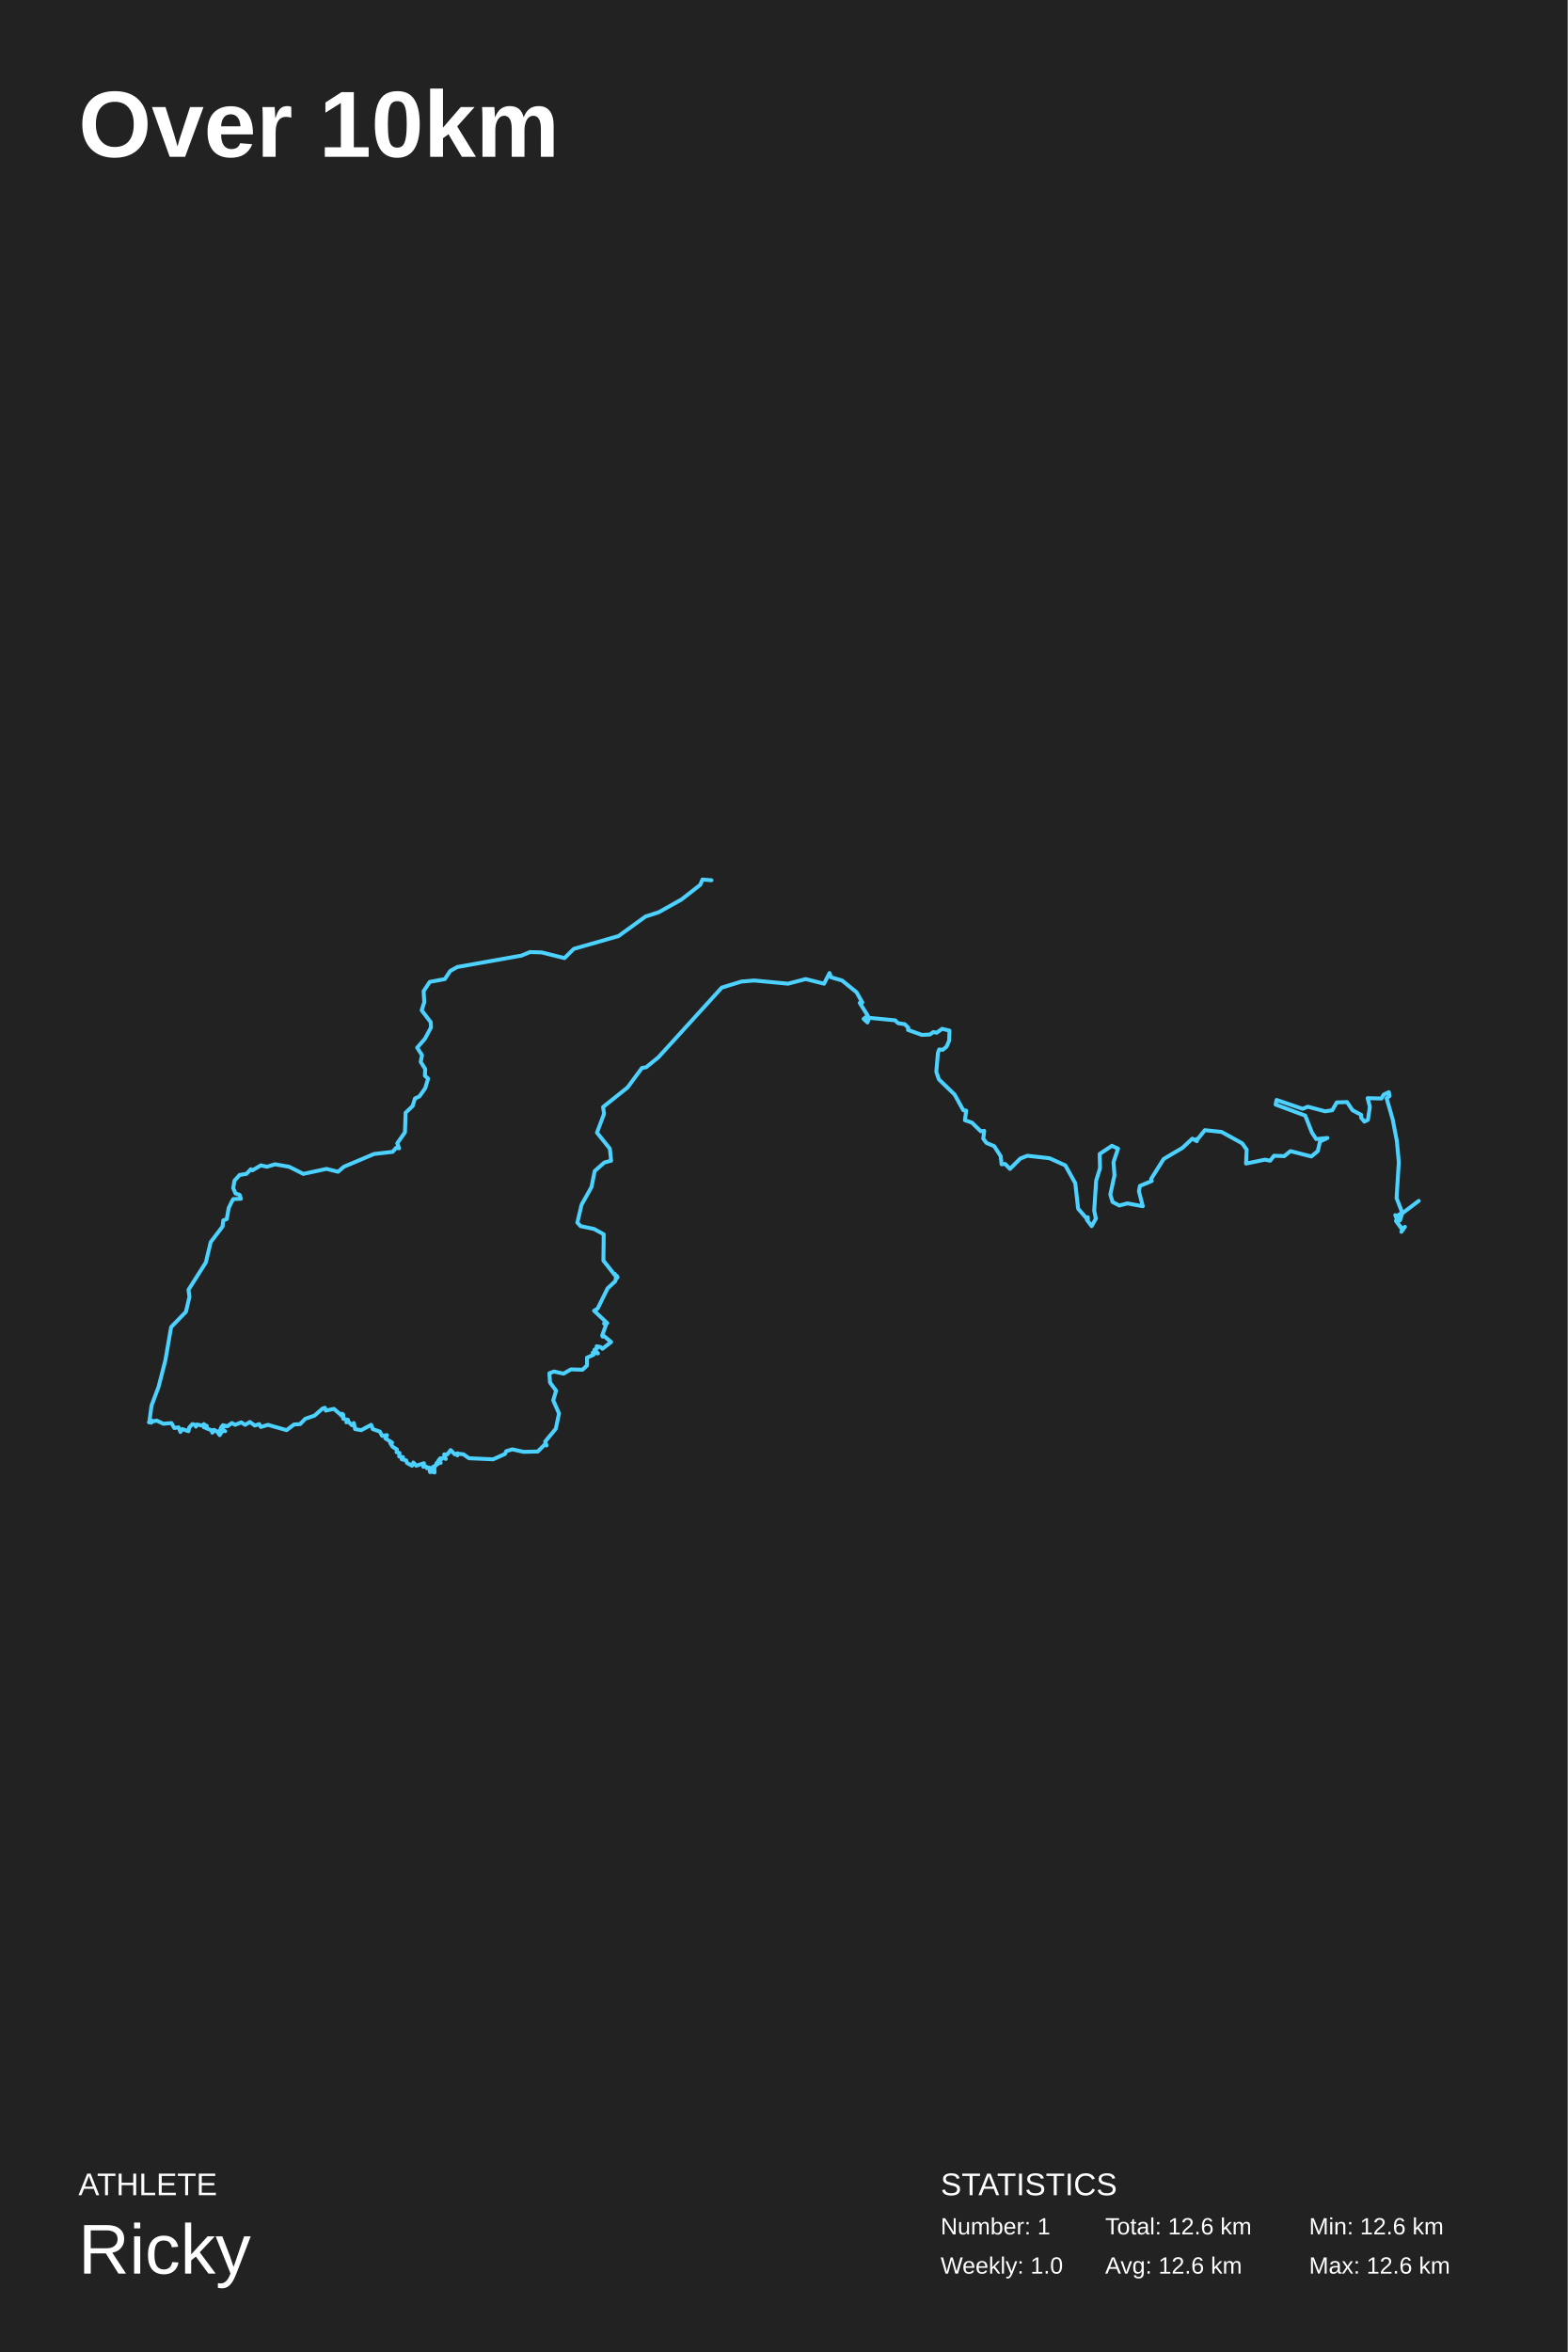
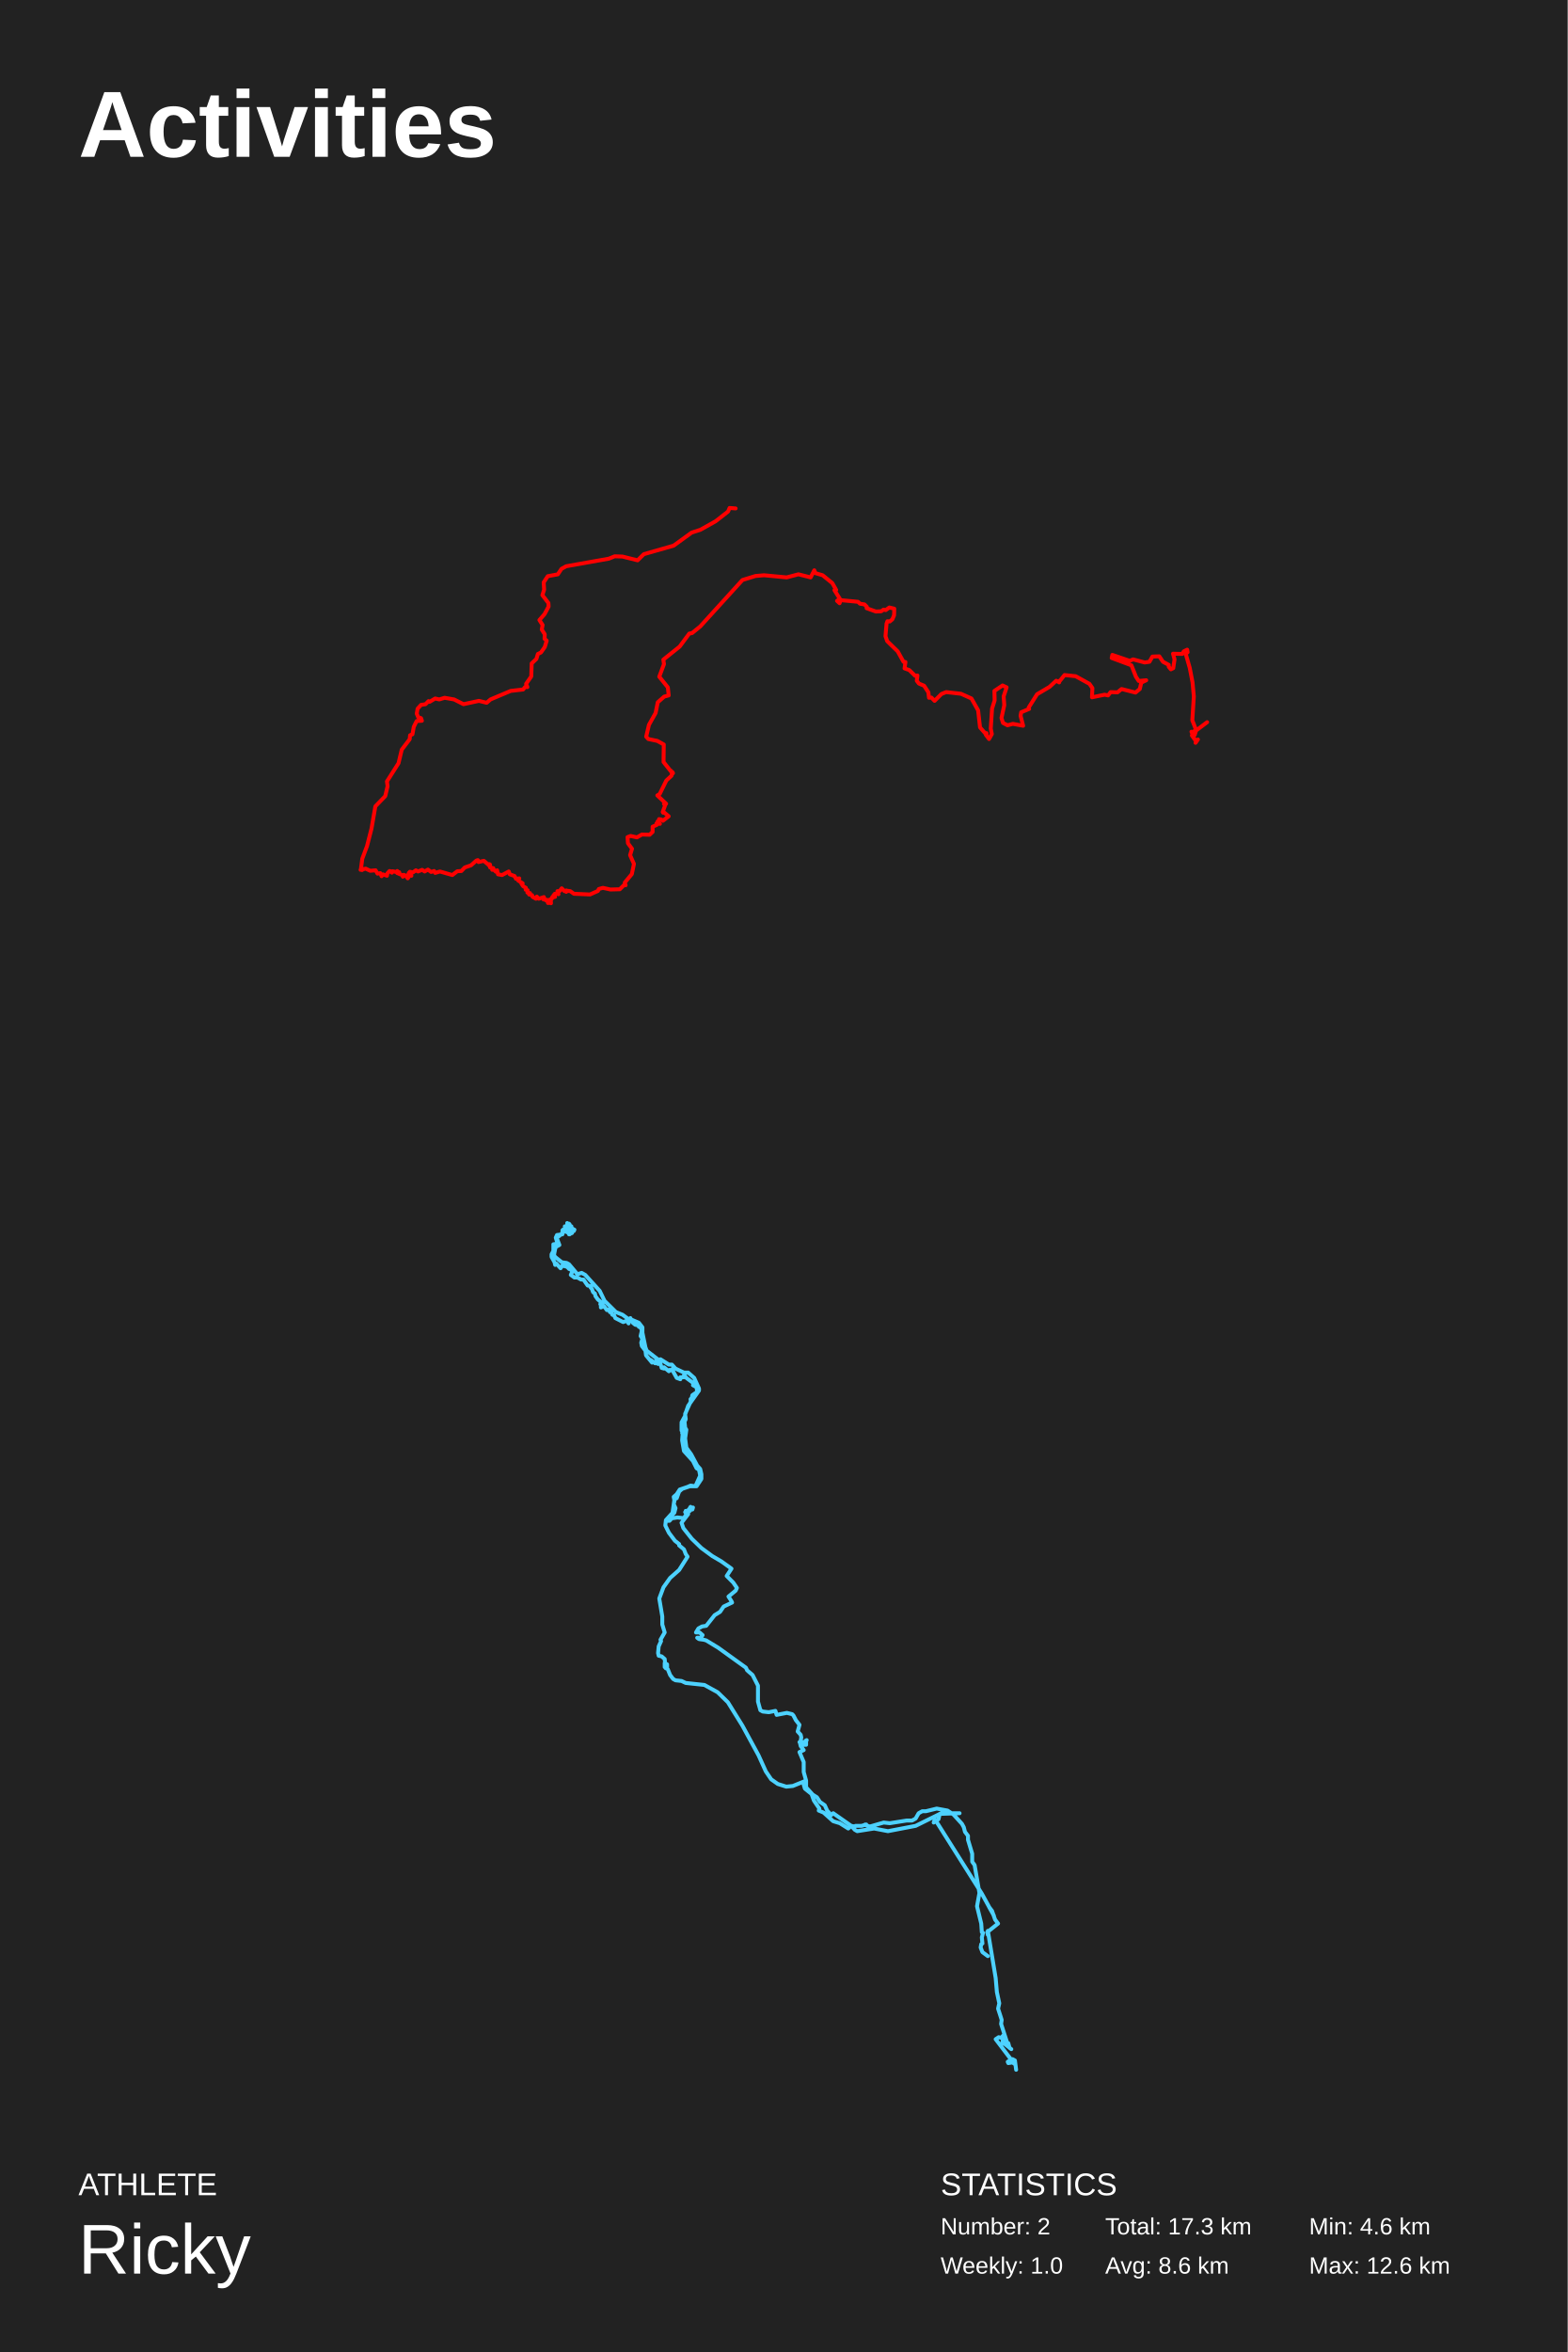
<svg xmlns="http://www.w3.org/2000/svg" baseProfile="full" height="300mm" version="1.1" viewBox="0,0,200,300" width="200mm">
  <defs />
  <rect fill="#222222" height="300" width="200" x="0" y="0" />
-   <text fill="#FFFFFF" style="font-size:12px; font-family:Arial; font-weight:bold;" x="10" y="20">Over 10km</text>
+   <text fill="#FFFFFF" style="font-size:12px; font-family:Arial; font-weight:bold;" x="10" y="20">Activities</text>
  <text fill="#FFFFFF" style="font-size:4px; font-family:Arial" x="10" y="280">ATHLETE</text>
  <text fill="#FFFFFF" style="font-size:9px; font-family:Arial" x="10" y="290">Ricky</text>
  <text fill="#FFFFFF" style="font-size:4px; font-family:Arial" x="120" y="280">STATISTICS</text>
-   <text fill="#FFFFFF" style="font-size:3px; font-family:Arial" x="120" y="285">Number: 1</text>
+   <text fill="#FFFFFF" style="font-size:3px; font-family:Arial" x="120" y="285">Number: 2</text>
  <text fill="#FFFFFF" style="font-size:3px; font-family:Arial" x="120" y="290">Weekly: 1.0</text>
-   <text fill="#FFFFFF" style="font-size:3px; font-family:Arial" x="141" y="285">Total: 12.6 km</text>
-   <text fill="#FFFFFF" style="font-size:3px; font-family:Arial" x="141" y="290">Avg: 12.6 km</text>
-   <text fill="#FFFFFF" style="font-size:3px; font-family:Arial" x="167" y="285">Min: 12.6 km</text>
+   <text fill="#FFFFFF" style="font-size:3px; font-family:Arial" x="141" y="285">Total: 17.3 km</text>
+   <text fill="#FFFFFF" style="font-size:3px; font-family:Arial" x="141" y="290">Avg: 8.6 km</text>
+   <text fill="#FFFFFF" style="font-size:3px; font-family:Arial" x="167" y="285">Min: 4.6 km</text>
  <text fill="#FFFFFF" style="font-size:3px; font-family:Arial" x="167" y="290">Max: 12.6 km</text>
-   <polyline fill="none" points="90.767,112.276 89.619,112.185 89.331,112.866 86.951,114.725 84.038,116.357 82.356,116.901 78.909,119.395 73.205,121.028 72.015,122.206 69.102,121.481 67.625,121.436 66.517,121.889 58.351,123.34 57.448,123.839 56.751,124.882 54.822,125.244 54.043,126.423 54.125,127.829 53.796,128.872 54.945,130.368 54.986,131.048 54.207,132.499 53.222,133.633 53.837,134.585 53.673,135.447 54.248,136.353 54.207,137.215 54.617,137.578 54.248,138.802 53.509,139.845 52.935,140.117 52.647,141.069 51.745,141.931 51.663,144.424 50.678,145.83 50.924,146.465 50.514,146.419 50.103,146.918 47.723,147.19 43.866,148.822 43.128,149.457 41.65,149.094 38.696,149.729 36.891,148.822 35.085,148.505 34.059,148.822 33.28,148.641 32.213,149.276 32.008,149.14 31.433,149.729 30.571,149.865 29.915,150.591 29.751,151.543 30.038,152.223 30.571,152.404 30.736,152.903 29.751,152.948 29.505,153.402 29.176,154.082 28.93,155.488 28.479,155.669 28.397,156.44 26.878,158.435 26.263,161.019 24.047,164.51 24.17,165.417 23.719,167.321 21.831,169.271 21.093,173.533 20.231,176.888 19.328,179.291 19.082,181.15 19.369,181.195 19.41,181.376 19.164,181.15 19.287,181.467 19.164,181.24 19.0,181.422 19.985,181.195 20.847,181.603 21.872,181.512 22.242,182.147 22.775,182.057 23.021,182.646 23.267,182.283 24.047,182.555 24.129,182.102 24.54,181.649 25.073,181.785 24.991,181.966 25.114,181.694 25.771,181.83 26.017,181.649 26.017,182.057 26.386,181.875 26.017,181.739 26.263,182.147 27.289,182.555 27.084,182.737 27.002,182.419 27.125,182.646 27.289,182.374 27.658,182.555 28.027,183.054 28.356,182.555 28.027,182.51 28.52,182.419 28.725,182.555 28.109,182.329 28.274,181.966 28.766,181.921 28.438,181.785 29.012,181.921 29.587,181.512 29.997,181.739 30.777,181.422 31.269,181.739 31.884,181.376 32.5,181.83 33.074,181.649 33.28,182.011 34.182,181.739 36.562,182.419 37.506,181.694 38.286,181.649 38.942,180.968 40.132,180.56 41.158,179.654 41.445,179.563 41.568,179.926 42.594,179.699 43.497,180.47 43.661,180.334 43.415,180.334 43.579,180.56 43.661,180.334 43.743,180.424 43.538,180.56 43.784,180.424 43.784,180.968 44.4,181.104 44.195,181.422 44.359,181.24 44.892,181.785 45.138,181.512 45.302,182.283 46.082,182.419 47.354,181.739 47.559,182.283 48.462,182.601 48.749,183.145 49.365,183.054 49.16,183.462 50.021,184.006 49.775,184.051 50.103,184.55 50.637,184.868 50.596,185.23 50.965,185.321 50.924,185.774 51.416,185.865 51.252,186.137 51.827,186.273 51.909,186.59 52.565,186.953 52.729,186.545 53.099,186.953 54.084,186.636 54.002,187.089 54.33,187.044 54.494,187.18 54.453,187.27 54.74,187.18 54.863,187.769 55.191,187.724 54.863,187.542 55.315,187.406 54.986,187.542 55.356,187.542 55.274,187.769 54.986,187.542 55.438,187.815 55.397,187.27 55.068,187.316 55.438,187.27 55.191,187.134 55.479,187.089 55.356,187.044 55.807,186.772 55.684,186.636 56.217,186.59 55.889,186.364 56.176,186.001 56.094,186.318 56.546,185.91 56.874,186.092 56.669,185.502 57.079,185.502 57.489,184.958 58.023,185.502 58.392,185.366 58.351,185.638 58.351,185.412 59.131,185.502 59.828,186.001 62.906,186.137 64.424,185.457 64.588,185.094 65.368,184.868 66.804,185.185 68.609,185.14 69.512,184.233 69.717,184.369 69.553,183.87 70.907,182.238 71.318,180.288 70.579,178.611 70.948,177.387 70.169,176.344 70.087,175.165 70.661,174.938 71.892,175.21 72.836,174.666 74.313,174.712 74.888,174.168 74.888,173.17 75.708,172.807 75.626,172.535 76.283,172.626 75.831,172.173 76.201,171.946 76.119,171.719 76.611,171.81 76.857,172.037 77.965,171.175 76.939,170.314 76.898,170.495 76.816,170.359 77.309,168.999 77.062,168.818 77.473,168.772 75.79,167.185 76.242,166.913 77.514,164.329 78.498,163.422 78.622,162.787 78.622,163.105 78.786,162.923 78.704,162.742 78.704,162.969 78.416,162.47 78.663,162.923 76.98,160.792 77.021,157.437 75.79,156.757 74.067,156.394 73.657,155.941 74.19,153.674 75.462,151.407 75.872,149.367 77.103,148.278 77.965,148.052 77.801,146.51 76.16,144.47 77.062,142.067 76.939,141.205 80.058,138.711 81.904,136.217 82.438,136.127 83.997,134.857 92.081,125.97 94.584,125.199 96.225,125.063 100.533,125.471 102.79,124.882 105.129,125.471 105.827,124.111 106.032,124.655 107.427,125.063 109.274,126.559 110.012,127.874 109.684,127.92 110.71,129.552 110.176,129.96 110.669,130.414 110.874,129.824 114.198,130.142 114.567,130.504 115.429,130.64 115.88,131.094 115.839,131.366 117.603,132.001 118.629,131.955 119.081,131.638 119.491,131.729 120.188,131.23 121.132,131.456 121.091,132.726 120.763,133.497 120.271,133.905 119.819,133.86 119.655,134.313 119.45,136.716 119.778,137.668 121.789,139.618 122.897,141.613 123.266,141.658 123.102,142.883 124.005,143.2 125.112,144.288 125.564,144.243 125.441,145.24 125.851,145.785 126.836,146.193 127.657,147.462 127.78,148.505 128.231,148.46 128.847,149.094 130.16,147.78 131.062,147.417 133.894,147.734 135.904,148.641 137.176,150.908 137.546,154.173 138.777,155.578 138.777,155.261 138.653,155.578 139.269,156.394 139.802,155.442 139.597,154.399 139.843,150.591 140.336,149.004 140.295,147.19 141.854,146.147 142.634,146.51 142.059,148.233 142.182,149.911 141.649,152.359 141.936,153.311 142.798,153.765 143.824,153.493 145.793,153.855 145.301,151.951 145.424,151.271 146.942,150.636 146.86,150.364 148.46,147.825 150.84,146.419 152.112,145.24 152.687,145.558 152.646,145.286 152.728,145.376 153.713,144.152 155.847,144.379 158.473,145.83 159.047,146.646 158.965,148.414 161.386,147.916 162.043,148.052 162.535,147.417 163.848,147.462 164.628,146.827 167.295,147.508 168.116,146.827 168.403,145.603 169.347,145.15 167.91,145.286 167.377,144.47 166.515,142.293 162.74,140.888 162.863,140.298 166.187,141.432 166.843,141.16 169.059,141.749 169.962,141.613 170.536,140.616 171.85,140.57 172.547,141.613 173.655,142.203 173.655,142.565 174.065,143.064 174.517,142.837 174.763,141.16 174.476,140.071 176.24,140.117 176.527,139.618 177.184,139.301 177.266,139.799 176.897,140.071 177.676,142.792 178.21,145.558 178.456,148.233 178.169,152.812 178.907,154.717 178.62,155.624 178.21,155.896 178.907,156.757 179.236,156.485 178.784,157.12 178.907,156.848 178.087,155.714 178.579,155.442 178.702,154.943 178.292,155.079 178.579,154.853 178.62,155.533 178.292,155.714 178.005,154.989 178.415,155.216 178.292,155.578 178.579,155.533 178.661,154.943 181.0,153.175" stroke="#4DD2FF" stroke-linecap="round" stroke-linejoin="round" stroke-width="0.5" />
+   <polyline fill="none" points="93.845,64.851 93.079,64.79 92.888,65.244 91.301,66.483 89.359,67.571 88.237,67.934 85.939,69.597 82.137,70.685 81.343,71.471 79.401,70.987 78.416,70.957 77.678,71.259 72.234,72.227 71.632,72.559 71.167,73.254 69.881,73.496 69.362,74.282 69.416,75.219 69.198,75.915 69.964,76.912 69.991,77.366 69.471,78.333 68.815,79.089 69.225,79.723 69.116,80.298 69.498,80.902 69.471,81.477 69.745,81.718 69.498,82.535 69.006,83.23 68.623,83.411 68.432,84.046 67.83,84.62 67.775,86.283 67.119,87.22 67.283,87.643 67.009,87.613 66.736,87.945 65.149,88.127 62.578,89.215 62.085,89.638 61.1,89.396 59.131,89.819 57.927,89.215 56.723,89.003 56.04,89.215 55.52,89.094 54.809,89.517 54.672,89.427 54.289,89.819 53.714,89.91 53.277,90.394 53.167,91.029 53.359,91.482 53.714,91.603 53.824,91.935 53.167,91.966 53.003,92.268 52.784,92.721 52.62,93.658 52.319,93.779 52.264,94.293 51.252,95.623 50.842,97.346 49.365,99.674 49.447,100.278 49.146,101.548 47.888,102.847 47.395,105.689 46.821,107.925 46.219,109.527 46.055,110.767 46.246,110.797 46.274,110.918 46.109,110.767 46.191,110.978 46.109,110.827 46.0,110.948 46.657,110.797 47.231,111.069 47.915,111.008 48.161,111.431 48.517,111.371 48.681,111.764 48.845,111.522 49.365,111.704 49.419,111.401 49.693,111.099 50.049,111.19 49.994,111.311 50.076,111.129 50.514,111.22 50.678,111.099 50.678,111.371 50.924,111.25 50.678,111.159 50.842,111.431 51.526,111.704 51.389,111.824 51.334,111.613 51.416,111.764 51.526,111.583 51.772,111.704 52.018,112.036 52.237,111.704 52.018,111.673 52.347,111.613 52.483,111.704 52.073,111.552 52.182,111.311 52.511,111.28 52.292,111.19 52.675,111.28 53.058,111.008 53.331,111.159 53.851,110.948 54.179,111.159 54.59,110.918 55.0,111.22 55.383,111.099 55.52,111.341 56.122,111.159 57.708,111.613 58.337,111.129 58.857,111.099 59.295,110.646 60.088,110.374 60.772,109.769 60.964,109.709 61.046,109.95 61.729,109.799 62.331,110.313 62.441,110.222 62.277,110.222 62.386,110.374 62.441,110.222 62.495,110.283 62.359,110.374 62.523,110.283 62.523,110.646 62.933,110.736 62.796,110.948 62.906,110.827 63.261,111.19 63.426,111.008 63.535,111.522 64.055,111.613 64.903,111.159 65.04,111.522 65.641,111.734 65.833,112.096 66.243,112.036 66.106,112.308 66.681,112.671 66.517,112.701 66.736,113.033 67.091,113.245 67.064,113.487 67.31,113.547 67.283,113.85 67.611,113.91 67.502,114.091 67.884,114.182 67.939,114.394 68.377,114.635 68.486,114.363 68.733,114.635 69.389,114.424 69.334,114.726 69.553,114.696 69.663,114.787 69.635,114.847 69.827,114.787 69.909,115.179 70.128,115.149 69.909,115.028 70.21,114.938 69.991,115.028 70.237,115.028 70.182,115.179 69.991,115.028 70.292,115.21 70.264,114.847 70.046,114.877 70.292,114.847 70.128,114.756 70.319,114.726 70.237,114.696 70.538,114.514 70.456,114.424 70.812,114.394 70.593,114.242 70.784,114.001 70.729,114.212 71.03,113.94 71.249,114.061 71.112,113.668 71.386,113.668 71.66,113.305 72.015,113.668 72.261,113.578 72.234,113.759 72.234,113.608 72.754,113.668 73.219,114.001 75.271,114.091 76.283,113.638 76.392,113.396 76.912,113.245 77.869,113.457 79.073,113.426 79.675,112.822 79.812,112.913 79.702,112.58 80.605,111.492 80.878,110.192 80.386,109.074 80.632,108.258 80.112,107.563 80.058,106.777 80.441,106.626 81.261,106.807 81.891,106.444 82.875,106.474 83.258,106.112 83.258,105.447 83.805,105.205 83.751,105.024 84.188,105.084 83.888,104.782 84.134,104.631 84.079,104.48 84.407,104.54 84.571,104.691 85.31,104.117 84.626,103.543 84.599,103.663 84.544,103.573 84.872,102.666 84.708,102.545 84.982,102.515 83.86,101.457 84.161,101.276 85.009,99.553 85.666,98.948 85.748,98.525 85.748,98.736 85.857,98.616 85.802,98.495 85.802,98.646 85.611,98.313 85.775,98.616 84.653,97.195 84.681,94.958 83.86,94.505 82.711,94.263 82.438,93.961 82.793,92.449 83.641,90.938 83.915,89.578 84.736,88.852 85.31,88.701 85.201,87.673 84.106,86.313 84.708,84.711 84.626,84.137 86.705,82.474 87.936,80.812 88.292,80.751 89.331,79.905 94.72,73.98 96.389,73.466 97.483,73.375 100.356,73.647 101.86,73.254 103.419,73.647 103.884,72.741 104.021,73.103 104.951,73.375 106.182,74.373 106.675,75.25 106.456,75.28 107.14,76.368 106.784,76.64 107.112,76.942 107.249,76.549 109.465,76.761 109.711,77.003 110.286,77.094 110.587,77.396 110.559,77.577 111.736,78 112.419,77.97 112.72,77.759 112.994,77.819 113.459,77.486 114.088,77.638 114.061,78.484 113.842,78.998 113.514,79.27 113.213,79.24 113.103,79.542 112.967,81.144 113.185,81.779 114.526,83.079 115.264,84.409 115.511,84.439 115.401,85.255 116.003,85.467 116.742,86.192 117.043,86.162 116.96,86.827 117.234,87.19 117.891,87.462 118.438,88.308 118.52,89.003 118.821,88.973 119.231,89.396 120.106,88.52 120.708,88.278 122.596,88.489 123.936,89.094 124.784,90.605 125.03,92.782 125.851,93.719 125.851,93.507 125.769,93.719 126.179,94.263 126.535,93.628 126.398,92.933 126.562,90.394 126.891,89.336 126.863,88.127 127.903,87.432 128.422,87.673 128.04,88.822 128.122,89.94 127.766,91.573 127.957,92.207 128.532,92.51 129.216,92.328 130.529,92.57 130.201,91.301 130.283,90.847 131.295,90.424 131.24,90.243 132.307,88.55 133.894,87.613 134.742,86.827 135.125,87.039 135.097,86.857 135.152,86.918 135.809,86.102 137.231,86.253 138.982,87.22 139.365,87.764 139.31,88.943 140.924,88.61 141.362,88.701 141.69,88.278 142.565,88.308 143.085,87.885 144.863,88.338 145.41,87.885 145.602,87.069 146.231,86.767 145.274,86.857 144.918,86.313 144.343,84.862 141.827,83.925 141.909,83.532 144.125,84.288 144.562,84.106 146.04,84.499 146.641,84.409 147.024,83.744 147.9,83.714 148.365,84.409 149.103,84.802 149.103,85.044 149.377,85.376 149.678,85.225 149.842,84.106 149.65,83.381 150.827,83.411 151.018,83.079 151.456,82.867 151.511,83.2 151.264,83.381 151.784,85.195 152.14,87.039 152.304,88.822 152.112,91.875 152.605,93.145 152.413,93.749 152.14,93.93 152.605,94.505 152.824,94.323 152.523,94.747 152.605,94.565 152.058,93.809 152.386,93.628 152.468,93.296 152.195,93.386 152.386,93.235 152.413,93.689 152.195,93.809 152.003,93.326 152.277,93.477 152.195,93.719 152.386,93.689 152.441,93.296 154.0,92.117" stroke="#ff0000" stroke-linecap="round" stroke-linejoin="round" stroke-width="0.5" />
+   <polyline fill="none" points="126.026,249.505 125.335,248.996 125.105,248.403 125.182,247.979 125.335,247.894 125.258,247.131 125.412,246.538 125.258,246.453 125.182,245.351 124.644,243.147 124.951,241.451 124.337,237.891 124.03,237.467 124.03,236.45 123.493,234.67 123.493,234.161 123.109,233.653 122.955,233.059 122.725,232.635 121.65,231.449 120.882,230.94 119.5,230.686 118.118,231.025 117.658,231.025 117.197,231.279 116.813,231.957 116.353,232.212 115.662,232.212 113.512,232.551 112.744,232.466 110.979,232.974 110.441,232.805 110.518,232.805 110.364,232.72 110.518,232.72 109.904,232.89 109.136,232.89 109.059,232.974 108.599,232.89 108.215,233.229 107.14,232.551 106.295,232.296 105.067,231.194 104.453,230.94 104.53,230.686 103.839,229.668 103.532,228.821 102.687,228.143 102.534,227.634 102.61,227.21 101.152,227.803 100.307,227.888 99.232,227.549 98.388,226.956 97.697,225.938 96.776,223.904 94.703,220.089 92.86,217.122 91.555,215.851 89.866,214.918 87.486,214.664 86.949,214.41 86.181,214.325 85.874,214.155 85.49,213.647 85.183,212.884 84.799,212.629 84.799,212.121 84.876,212.375 84.952,212.205 85.106,212.29 85.106,212.629 84.952,212.799 84.876,212.629 85.029,212.29 84.952,212.545 85.106,212.375 84.799,212.545 84.876,212.714 85.029,212.629 84.876,212.375 84.799,211.612 84.415,211.273 84.031,211.188 83.954,210.849 84.031,210.001 84.338,209.323 84.262,209.154 84.799,208.221 84.492,207.204 84.492,206.187 84.108,203.898 84.645,202.457 85.49,201.27 86.641,200.253 87.716,198.557 87.486,198.218 87.256,197.625 86.641,197.116 86.641,196.946 86.104,196.523 85.336,195.505 84.876,194.573 84.952,193.895 85.797,192.962 86.027,191.351 85.951,190.927 86.334,190.588 86.718,189.995 87.716,189.656 88.1,189.486 88.714,189.571 89.329,188.215 89.175,187.452 88.868,187.282 88.407,186.35 87.256,185.078 87.025,183.722 87.102,182.704 87.025,182.535 87.179,182.45 87.025,182.535 87.179,182.62 87.025,182.789 87.179,182.874 86.949,182.45 86.949,181.602 87.179,181.348 86.949,181.433 87.409,180.585 87.409,180.331 88.254,178.466 88.1,178.55 88.1,178.466 88.254,178.296 88.331,177.957 88.945,177.533 88.868,176.94 88.407,176.685 88.484,176.431 87.563,175.753 87.332,175.414 87.256,175.414 87.256,175.668 86.795,175.668 86.795,175.922 86.334,175.753 85.72,174.651 85.797,174.82 85.413,174.736 85.336,174.905 84.722,174.396 84.722,174.566 84.415,174.481 84.185,173.718 83.954,173.973 83.724,173.379 84.031,173.888 83.571,173.888 83.033,173.464 83.187,173.803 82.419,172.87 82.342,172.277 81.882,171.684 81.805,171.26 81.958,170.751 81.728,170.412 81.882,169.734 81.805,169.479 81.882,169.225 81.498,169.225 81.651,169.31 81.421,169.056 81.037,168.971 80.73,168.716 80.423,168.123 80.193,168.377 80.193,168.801 79.962,168.462 79.502,168.632 78.504,168.123 78.35,167.784 78.12,167.699 77.966,167.36 78.043,167.275 77.736,167.19 77.813,167.36 77.659,167.021 77.429,167.106 77.045,166.597 76.661,166.767 76.661,166.512 76.815,166.682 76.738,166.512 76.584,166.343 76.891,166.258 76.277,165.749 75.97,165.325 75.893,164.986 75.663,164.817 75.509,164.393 75.356,164.223 75.433,164.054 74.972,163.969 74.435,163.206 74.127,163.206 73.513,162.867 73.59,162.952 73.283,162.952 72.822,162.613 72.976,162.273 72.976,162.019 72.592,161.85 72.592,161.765 72.592,161.85 72.362,161.595 71.748,161.426 71.517,161.765 70.98,161.171 70.826,161.341 70.749,161.002 70.366,160.324 70.366,159.985 70.596,159.561 70.596,158.713 71.133,158.628 70.903,157.865 71.057,157.526 71.748,157.441 71.748,157.272 72.055,156.933 72.515,156.933 72.362,156.509 72.515,156.254 72.899,156.424 72.362,156.424 73.053,156.848 72.899,156.933 72.592,156.848 72.515,156.424 73.129,156.763 73.053,156.933 72.899,156.848 73.206,157.017 73.283,156.848 72.822,157.102 72.976,157.272 72.592,157.441 72.592,157.102 72.208,156.933 72.362,157.187 72.285,157.102 72.515,156.933 72.438,157.017 72.515,157.272 72.592,157.017 72.669,157.187 72.515,157.187 72.669,157.441 72.592,157.356 72.746,157.356 72.746,157.102 72.976,156.933 72.746,156.933 72.746,157.017 72.976,156.763 72.746,156.424 72.438,156.424 72.746,156.509 72.362,156.424 73.129,156.763 72.592,156.509 72.362,156.0 72.515,156.424 72.438,156.339 72.515,156.593 72.746,156.509 72.822,156.678 72.746,156.848 72.515,156.678 72.592,156.17 72.362,156.17 72.515,156.254 72.438,156.17 72.362,156.339 72.592,156.085 72.669,156.17 72.515,156.085 72.362,156.509 72.131,156.424 72.131,157.102 72.285,157.102 72.055,156.424 72.131,157.102 72.131,156.848 72.285,156.933 71.824,157.017 72.285,156.933 72.055,157.102 71.978,157.017 71.978,157.102 72.285,157.017 71.824,157.102 71.748,156.933 71.901,156.848 72.055,156.933 72.131,156.763 72.055,156.933 72.131,156.848 71.824,156.848 71.901,157.102 71.824,156.933 71.671,157.356 71.287,157.696 70.98,157.78 71.364,158.798 70.903,159.052 70.826,159.306 70.673,160.069 70.826,160.324 71.671,161.002 72.285,161.087 72.592,161.256 73.667,162.528 74.204,162.358 74.665,162.613 76.507,164.647 77.122,165.919 78.58,167.36 79.425,167.699 80.116,168.208 80.5,168.293 81.498,168.716 81.958,169.31 81.958,169.988 82.342,171.853 82.496,172.277 84.031,173.464 84.262,173.379 85.336,174.057 85.72,174.057 86.181,174.566 87.256,175.075 87.793,175.075 88.561,175.753 89.175,177.109 89.175,177.364 87.793,179.313 87.409,180.415 87.486,181.009 87.332,181.348 87.409,182.111 87.563,182.365 87.409,183.467 87.563,184.654 88.177,185.502 88.945,186.943 89.329,187.367 89.482,188.045 89.482,188.639 88.868,189.571 88.023,189.571 87.025,189.91 86.641,190.249 86.334,191.097 86.104,191.182 85.951,191.86 86.181,192.369 86.027,192.962 85.336,193.64 85.183,193.979 85.413,193.979 85.797,193.555 85.874,193.64 86.411,193.555 87.256,193.64 88.1,192.199 88.023,192.453 88.407,192.284 88.331,192.538 88.1,192.538 88.023,192.708 87.87,192.538 87.64,192.877 87.486,192.708 87.716,192.877 87.409,192.877 87.64,192.792 87.563,192.877 87.64,192.792 87.716,192.962 87.793,192.623 87.793,193.132 86.949,194.234 87.179,194.912 88.254,196.268 89.482,197.455 90.864,198.472 92.016,199.15 93.321,200.083 92.707,201.015 93.551,201.863 94.012,202.541 93.858,202.881 92.937,203.643 93.321,204.237 93.398,204.406 92.323,204.915 91.862,205.593 91.171,206.017 90.096,207.373 89.559,207.458 89.098,207.713 88.791,208.221 89.252,208.221 89.636,208.56 89.405,208.899 88.945,208.899 89.175,209.069 89.789,209.154 90.096,209.238 91.632,210.171 95.163,212.714 95.317,213.053 96.008,213.647 96.699,215.003 96.699,217.037 97.006,218.14 97.313,218.309 98.081,218.394 98.925,218.224 99.079,218.733 100.384,218.479 101.075,218.648 101.228,218.818 101.535,219.411 101.996,220.004 101.766,220.852 102.15,221.276 102.226,221.615 102.15,222.039 102.38,222.463 102.764,222.293 102.764,222.039 102.917,221.954 102.841,222.039 102.764,222.463 102.38,222.463 102.38,222.209 102.457,222.378 102.38,222.378 102.534,222.378 102.303,222.463 102.534,222.378 102.303,222.293 102.226,222.463 102.38,222.632 102.764,222.378 102.841,222.039 102.841,222.548 102.226,222.548 102.15,222.378 102.303,222.548 102.226,222.293 102.38,222.378 102.38,222.209 102.226,222.293 102.38,222.378 102.303,222.209 102.15,222.378 102.226,222.293 101.996,222.209 102.303,222.378 102.073,222.378 102.15,222.717 102.534,223.226 101.996,223.48 102.534,224.752 102.534,226.023 102.841,227.125 102.841,227.973 103.685,228.905 104.223,229.245 104.606,229.838 105.221,230.262 105.528,230.94 105.835,231.279 105.835,231.533 105.604,231.449 105.681,231.618 105.912,231.618 106.295,231.279 108.599,232.89 109.059,233.398 109.366,233.568 111.516,233.229 113.282,233.568 116.813,232.89 120.422,231.11 121.343,231.279 122.418,231.279 119.884,231.364 119.731,232.042 119.116,232.466 119.27,232.042 125.258,241.536 126.794,244.334 126.18,243.232 126.563,243.74 126.947,244.842 127.331,245.351 125.949,246.453 126.026,246.792 126.026,246.283 127.024,252.302 127.178,254.082 127.485,255.523 127.331,256.201 127.792,257.642 127.715,258.151 128.483,260.525 128.636,260.609 128.79,261.203 129.02,261.372 127.945,260.525 127.869,260.694 128.022,259.592 127.715,259.931 127.408,259.846 127.024,260.101 129.404,263.237 129.174,263.068 128.636,263.152 128.56,262.983 128.943,262.728 129.174,262.644 129.481,262.813 129.634,264.0" stroke="#4dd2ff" stroke-linecap="round" stroke-linejoin="round" stroke-width="0.5" />
</svg>
